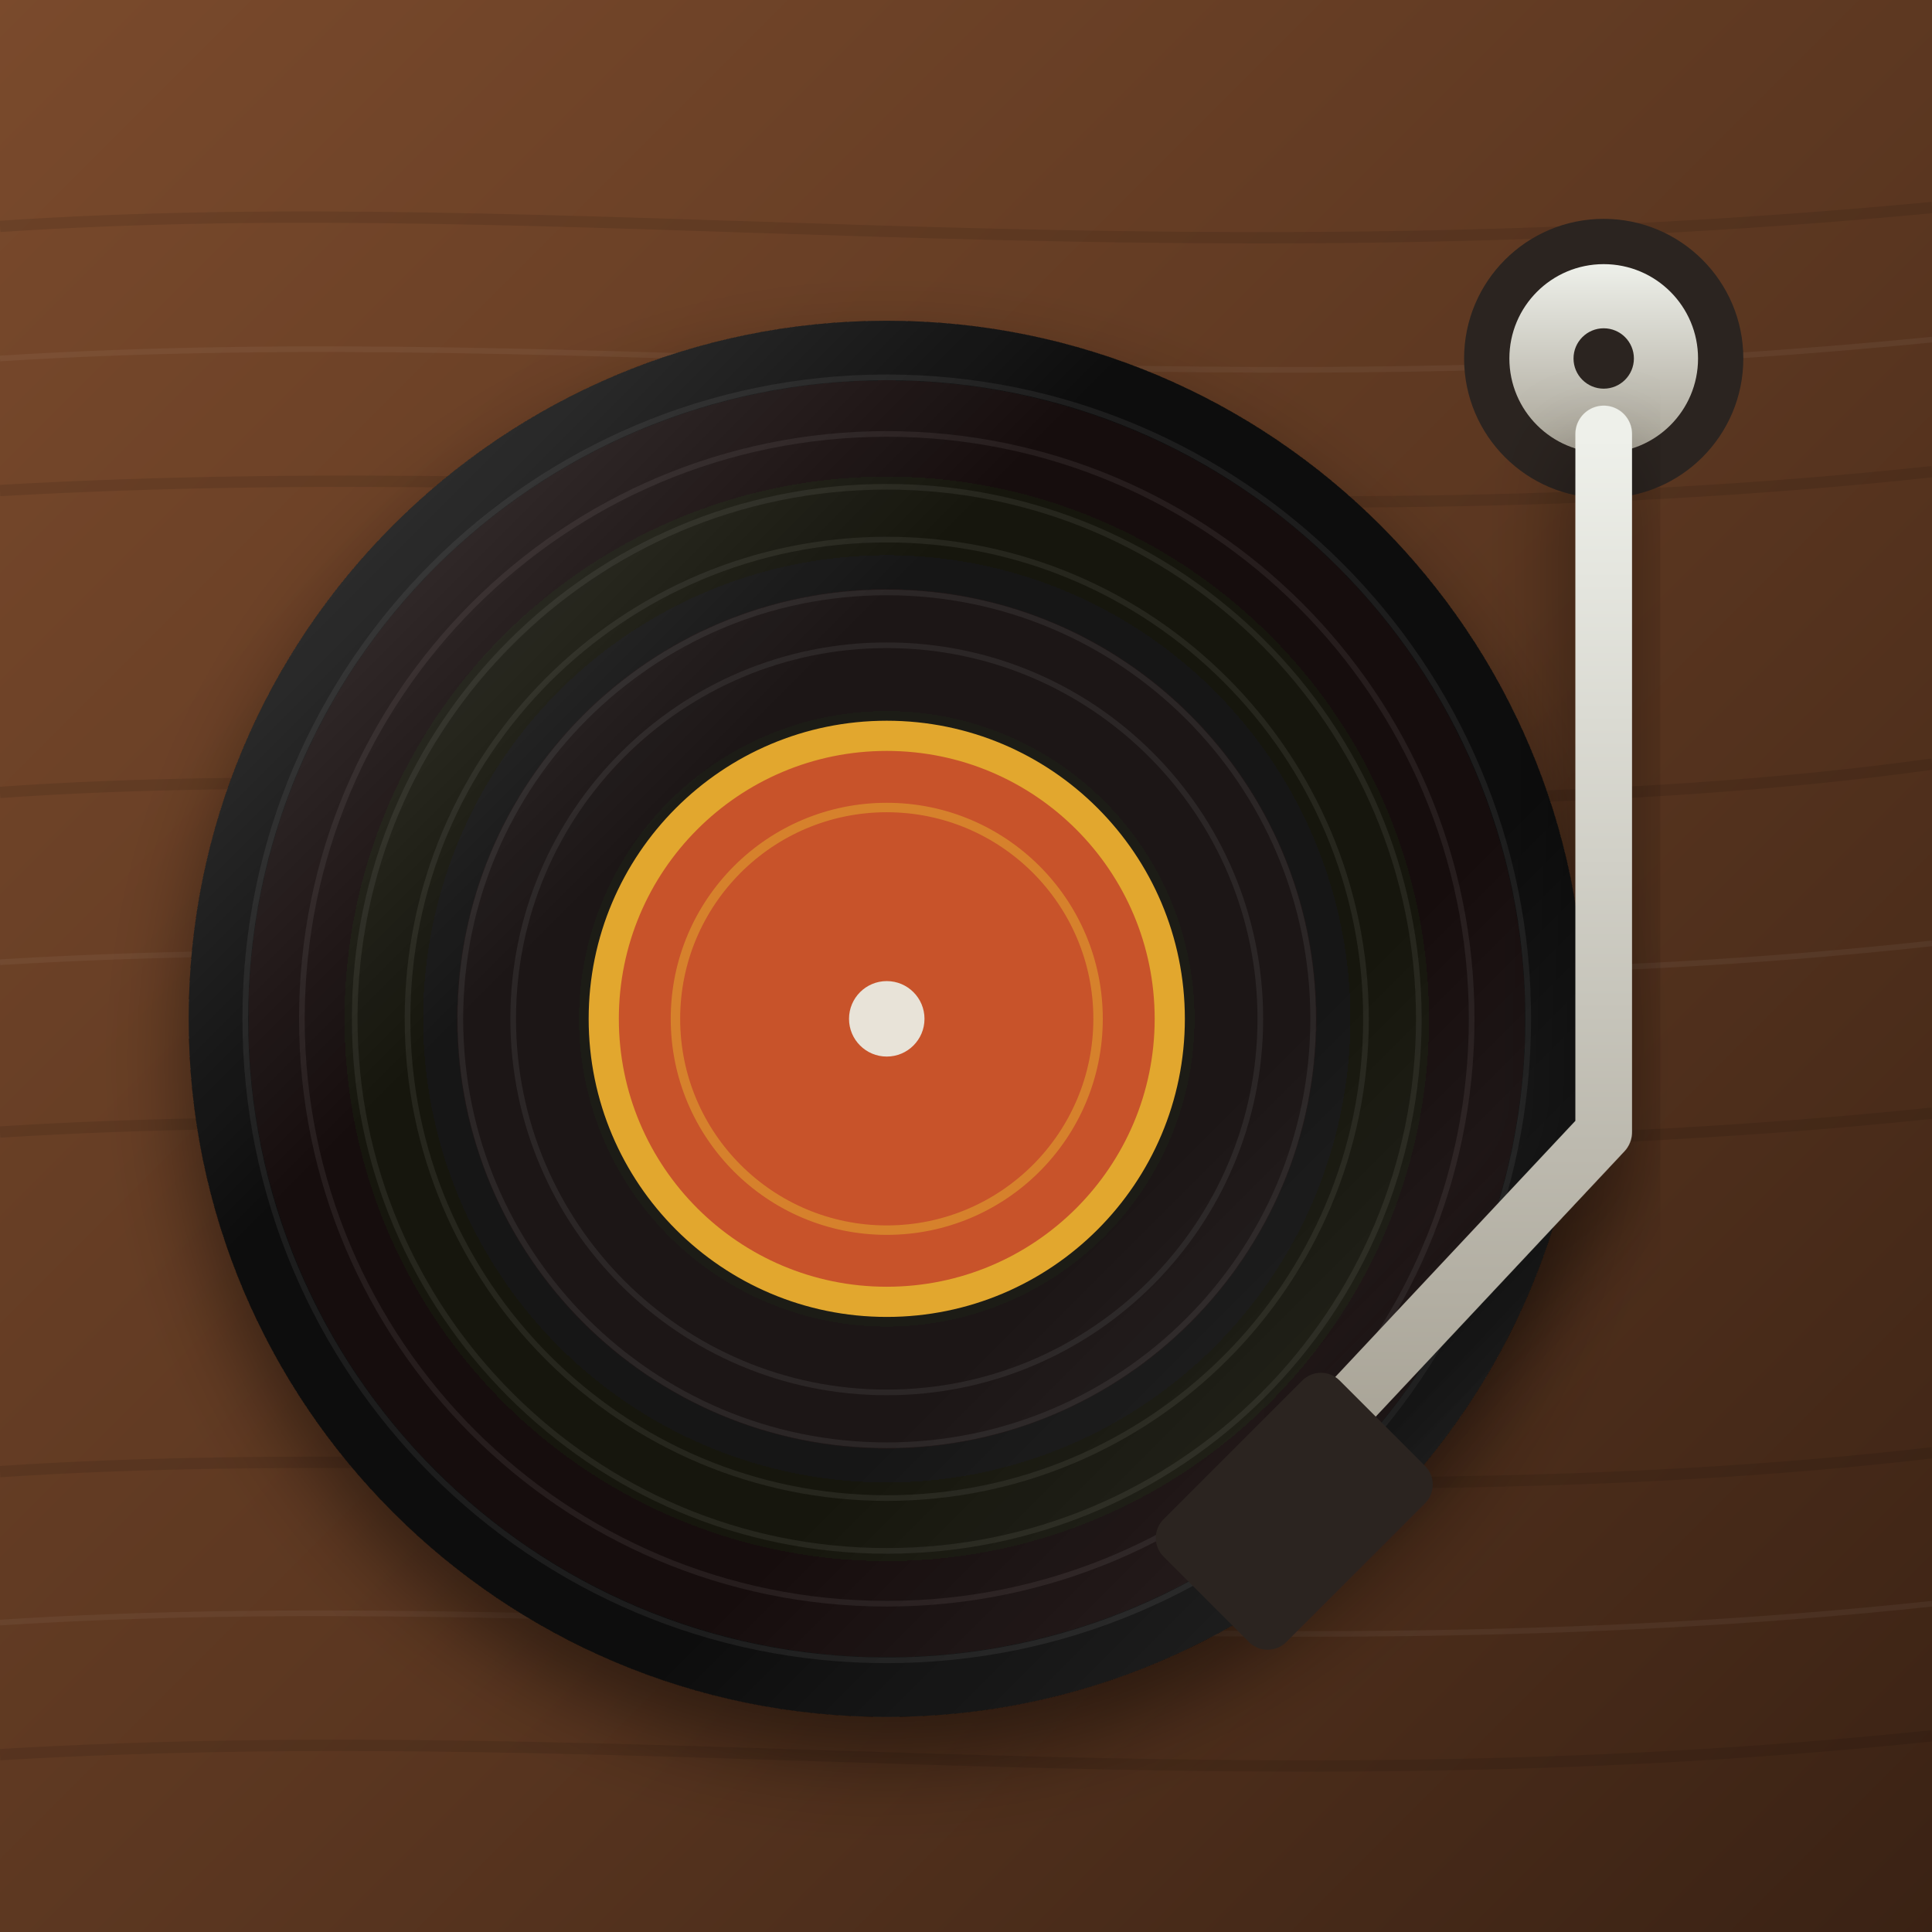
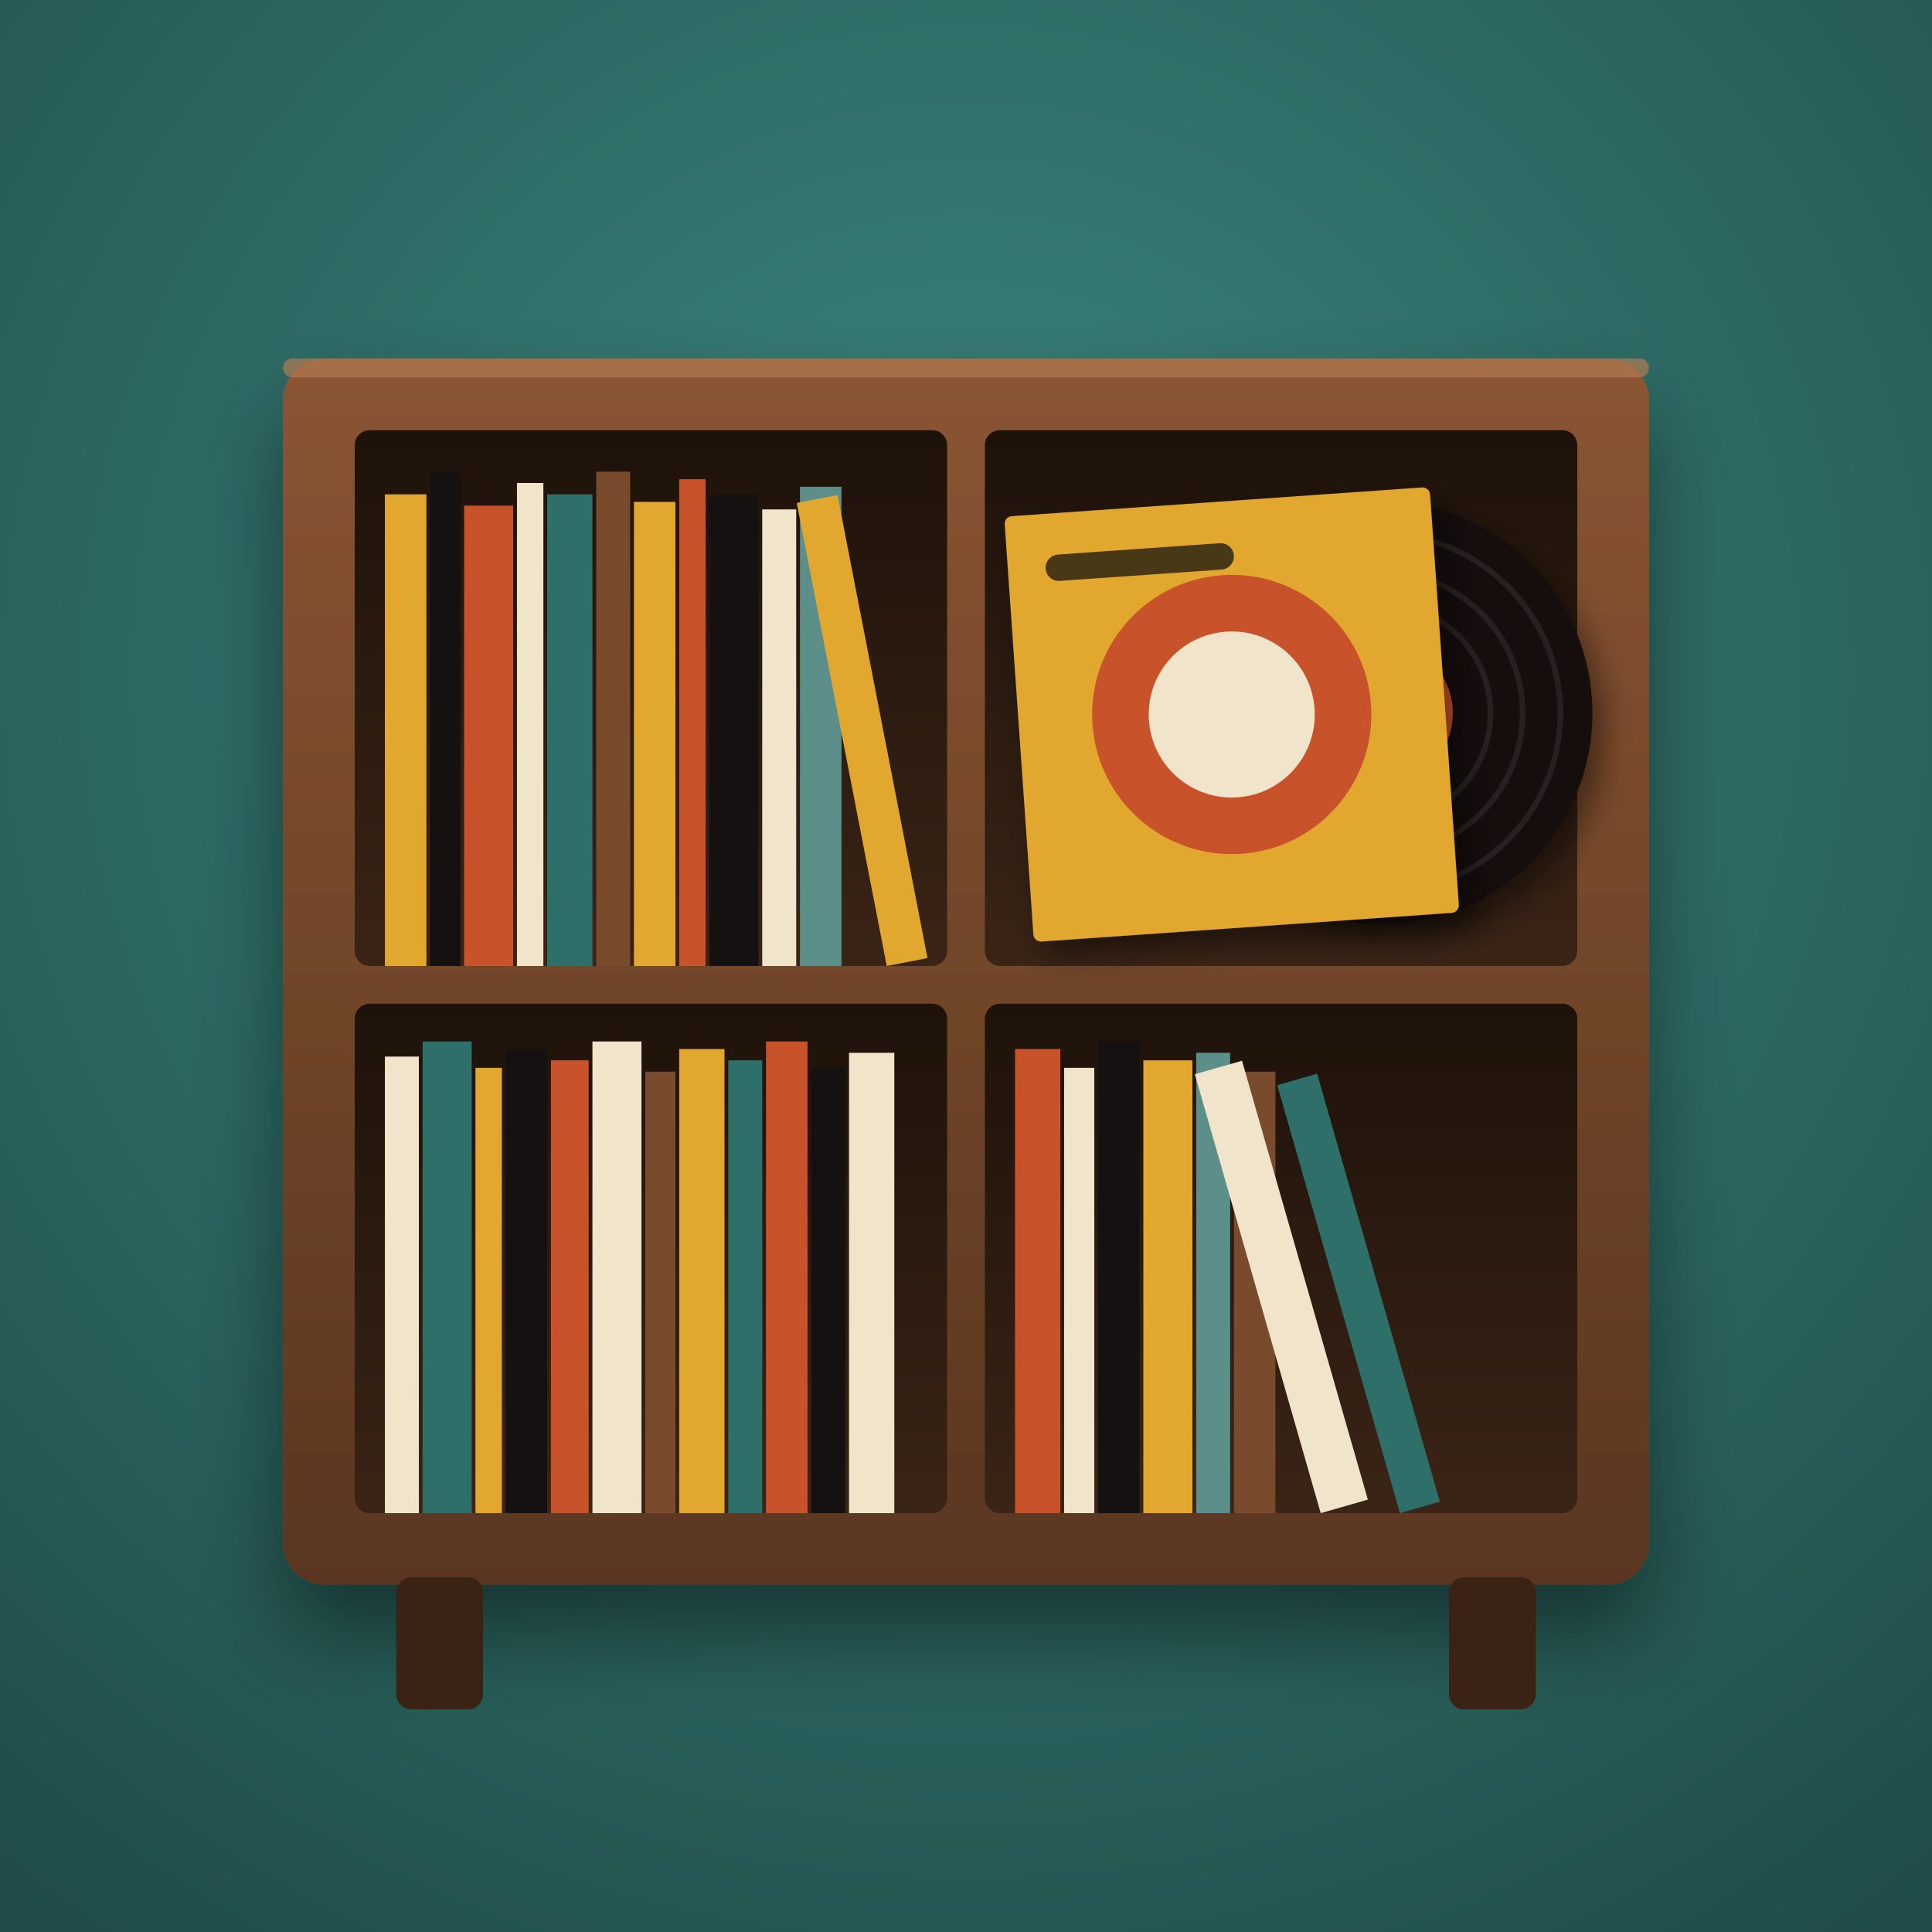
<svg xmlns="http://www.w3.org/2000/svg" viewBox="0 0 1024 1024">
  <defs>
-     <linearGradient id="w" x1="0" y1="0" x2="1" y2="1">
-       <stop offset="0" stop-color="#7a4a2c" />
-       <stop offset=".55" stop-color="#5a3620" />
-       <stop offset="1" stop-color="#3a2214" />
+     <radialGradient id="bg" cx=".5" cy=".35" r=".8">
+       <stop offset="0" stop-color="#3d8780" />
+       <stop offset="1" stop-color="#1f4c48" />
+     </radialGradient>
+     <linearGradient id="w" x1="0" y1="0" x2="0" y2="1">
+       <stop offset="0" stop-color="#8a5532" />
+       <stop offset="1" stop-color="#5a3620" />
    </linearGradient>
-     <radialGradient id="v" cx=".5" cy=".5" r=".5">
-       <stop offset="0" stop-color="#2a2420" />
-       <stop offset="1" stop-color="#0f0c0a" />
-     </radialGradient>
-     <linearGradient id="sh" x1="0" y1="0" x2="1" y2="1">
-       <stop offset="0" stop-color="#fff" stop-opacity=".22" />
-       <stop offset=".35" stop-color="#fff" stop-opacity="0" />
-       <stop offset=".65" stop-color="#fff" stop-opacity="0" />
-       <stop offset="1" stop-color="#fff" stop-opacity=".12" />
+     <linearGradient id="in" x1="0" y1="0" x2="0" y2="1">
+       <stop offset="0" stop-color="#1e120a" />
+       <stop offset="1" stop-color="#3a2416" />
    </linearGradient>
-     <linearGradient id="m" x1="0" y1="0" x2="0" y2="1">
-       <stop offset="0" stop-color="#eef0ea" />
-       <stop offset="1" stop-color="#a9a497" />
-     </linearGradient>
-     <filter id="ds" x="-20%" y="-20%" width="140%" height="140%">
-       <feDropShadow dx="0" dy="22" stdDeviation="22" flood-color="#000" flood-opacity=".45" />
+     <filter id="ds" x="-20%" y="-20%" width="140%" height="150%">
+       <feDropShadow dx="0" dy="26" stdDeviation="24" flood-color="#000" flood-opacity=".45" />
+     </filter>
+     <filter id="s2" x="-30%" y="-30%" width="160%" height="160%">
+       <feDropShadow dx="6" dy="8" stdDeviation="8" flood-color="#000" flood-opacity=".45" />
    </filter>
  </defs>
-   <rect width="1024" height="1024" fill="url(#w)" />
-   <g stroke="#000" stroke-opacity=".10" stroke-width="6" fill="none">
-     <path d="M0 120 C300 100 600 150 1024 110" />
-     <path d="M0 260 C350 240 650 290 1024 250" />
-     <path d="M0 420 C280 400 700 450 1024 405" />
-     <path d="M0 600 C320 580 640 630 1024 590" />
-     <path d="M0 780 C300 760 680 810 1024 770" />
-     <path d="M0 930 C340 910 640 960 1024 920" />
+   <rect width="1024" height="1024" fill="url(#bg)" />
+   <g filter="url(#ds)">
+     <rect x="150" y="190" width="724" height="650" rx="22" fill="url(#w)" />
  </g>
-   <g stroke="#fff" stroke-opacity=".05" stroke-width="3" fill="none">
-     <path d="M0 190 C320 170 620 220 1024 180" />
-     <path d="M0 510 C330 490 660 540 1024 500" />
-     <path d="M0 860 C310 840 650 890 1024 850" />
+   <rect x="150" y="190" width="724" height="10" rx="5" fill="#b07a52" opacity=".7" />
+   <rect x="210" y="836" width="46" height="70" rx="8" fill="#3a2214" />
+   <rect x="768" y="836" width="46" height="70" rx="8" fill="#3a2214" />
+   <rect x="188" y="228" width="314" height="284" rx="8" fill="url(#in)" />
+   <rect x="522" y="228" width="314" height="284" rx="8" fill="url(#in)" />
+   <rect x="188" y="532" width="314" height="270" rx="8" fill="url(#in)" />
+   <rect x="522" y="532" width="314" height="270" rx="8" fill="url(#in)" />
+   <g>
+     <rect x="204" y="262" width="22" height="250" fill="#e2a72e" />
+     <rect x="228" y="250" width="16" height="262" fill="#141110" />
+     <rect x="246" y="268" width="26" height="244" fill="#c8532a" />
+     <rect x="274" y="256" width="14" height="256" fill="#f0e4cb" />
+     <rect x="290" y="262" width="24" height="250" fill="#2f6f6a" />
+     <rect x="316" y="250" width="18" height="262" fill="#7a4a2c" />
+     <rect x="336" y="266" width="22" height="246" fill="#e2a72e" />
+     <rect x="360" y="254" width="14" height="258" fill="#c8532a" />
+     <rect x="376" y="262" width="26" height="250" fill="#141110" />
+     <rect x="404" y="270" width="18" height="242" fill="#f0e4cb" />
+     <rect x="424" y="258" width="22" height="254" fill="#5c8f8a" />
+     <rect x="470" y="262" width="22" height="250" fill="#e2a72e" transform="rotate(-11 470 512)" />
  </g>
-   <g filter="url(#ds)">
-     <circle cx="470" cy="540" r="370" fill="url(#v)" />
+   <g filter="url(#s2)">
+     <circle cx="732" cy="378" r="112" fill="#141110" />
+     <circle cx="732" cy="378" r="38" fill="#c8532a" />
+     <circle cx="732" cy="378" r="7" fill="#f0e4cb" />
  </g>
-   <g fill="none" stroke="#ffffff" stroke-opacity=".07" stroke-width="3">
-     <circle cx="470" cy="540" r="340" />
-     <circle cx="470" cy="540" r="310" />
-     <circle cx="470" cy="540" r="282" />
-     <circle cx="470" cy="540" r="254" />
-     <circle cx="470" cy="540" r="226" />
-     <circle cx="470" cy="540" r="198" />
+   <g fill="none" stroke="#fff" stroke-opacity=".08" stroke-width="3">
+     <circle cx="732" cy="378" r="95" />
+     <circle cx="732" cy="378" r="75" />
+     <circle cx="732" cy="378" r="58" />
  </g>
-   <circle cx="470" cy="540" r="370" fill="url(#sh)" />
-   <circle cx="470" cy="540" r="150" fill="#c8532a" />
-   <circle cx="470" cy="540" r="150" fill="none" stroke="#e2a72e" stroke-width="16" />
-   <circle cx="470" cy="540" r="112" fill="none" stroke="#e2a72e" stroke-opacity=".55" stroke-width="5" />
-   <circle cx="470" cy="540" r="20" fill="#e8e3d8" />
-   <circle cx="850" cy="190" r="74" fill="#2b2420" />
-   <circle cx="850" cy="190" r="50" fill="url(#m)" />
-   <circle cx="850" cy="190" r="16" fill="#2b2420" />
-   <path d="M850 230 L850 600 L700 760" stroke="url(#m)" stroke-width="30" fill="none" stroke-linecap="round" stroke-linejoin="round" filter="url(#ds)" />
-   <rect x="640" y="735" width="92" height="132" rx="14" fill="#2b2420" transform="rotate(45 686 801)" />
+   <g filter="url(#s2)" transform="rotate(-4 620 382)">
+     <rect x="540" y="268" width="226" height="226" rx="4" fill="#e2a72e" />
+     <circle cx="653" cy="381" r="74" fill="#c8532a" />
+     <circle cx="653" cy="381" r="44" fill="#f0e4cb" />
+     <rect x="560" y="290" width="100" height="14" rx="7" fill="#141110" opacity=".75" />
+   </g>
+   <g>
+     <rect x="204" y="560" width="18" height="242" fill="#f0e4cb" />
+     <rect x="224" y="552" width="26" height="250" fill="#2f6f6a" />
+     <rect x="252" y="566" width="14" height="236" fill="#e2a72e" />
+     <rect x="268" y="556" width="22" height="246" fill="#141110" />
+     <rect x="292" y="562" width="20" height="240" fill="#c8532a" />
+     <rect x="314" y="552" width="26" height="250" fill="#f0e4cb" />
+     <rect x="342" y="568" width="16" height="234" fill="#7a4a2c" />
+     <rect x="360" y="556" width="24" height="246" fill="#e2a72e" />
+     <rect x="386" y="562" width="18" height="240" fill="#2f6f6a" />
+     <rect x="406" y="552" width="22" height="250" fill="#c8532a" />
+     <rect x="430" y="566" width="18" height="236" fill="#141110" />
+     <rect x="450" y="558" width="24" height="244" fill="#f0e4cb" />
+   </g>
+   <g>
+     <rect x="538" y="556" width="24" height="246" fill="#c8532a" />
+     <rect x="564" y="566" width="16" height="236" fill="#f0e4cb" />
+     <rect x="582" y="552" width="22" height="250" fill="#141110" />
+     <rect x="606" y="562" width="26" height="240" fill="#e2a72e" />
+     <rect x="634" y="558" width="18" height="244" fill="#5c8f8a" />
+     <rect x="654" y="568" width="22" height="234" fill="#7a4a2c" />
+     <rect x="700" y="560" width="26" height="242" fill="#f0e4cb" transform="rotate(-16 700 802)" />
+     <rect x="742" y="566" width="22" height="236" fill="#2f6f6a" transform="rotate(-16 742 802)" />
+   </g>
</svg>
